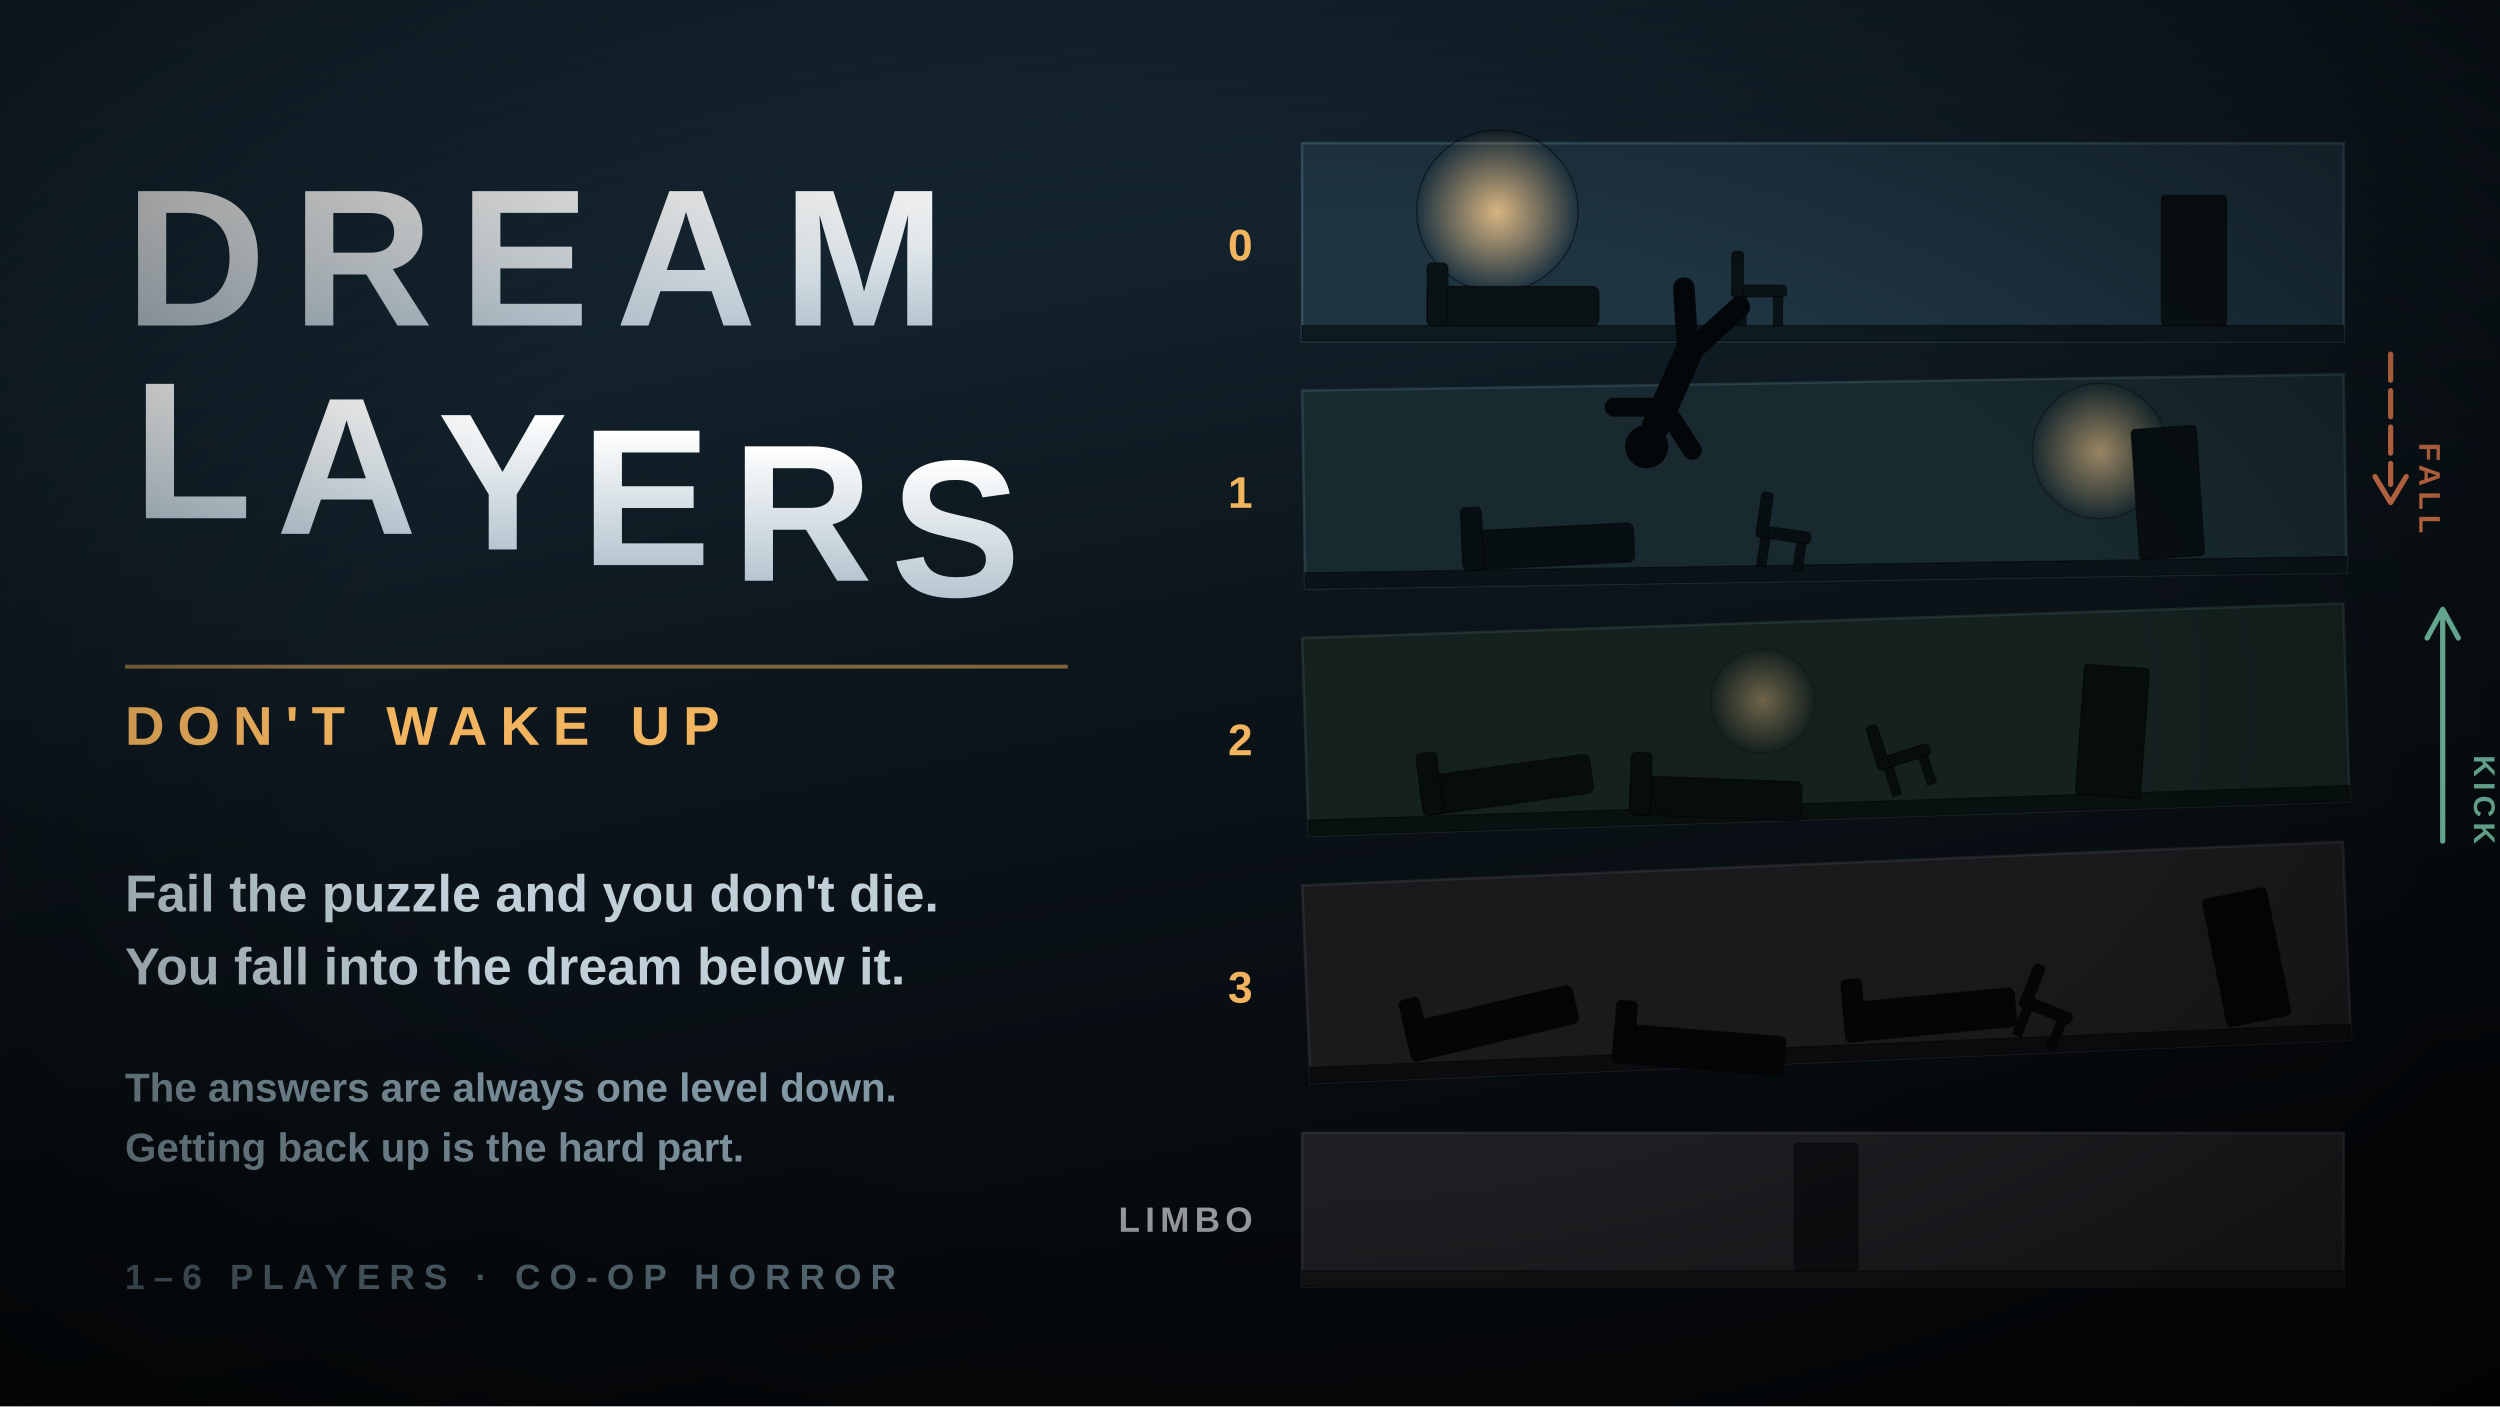
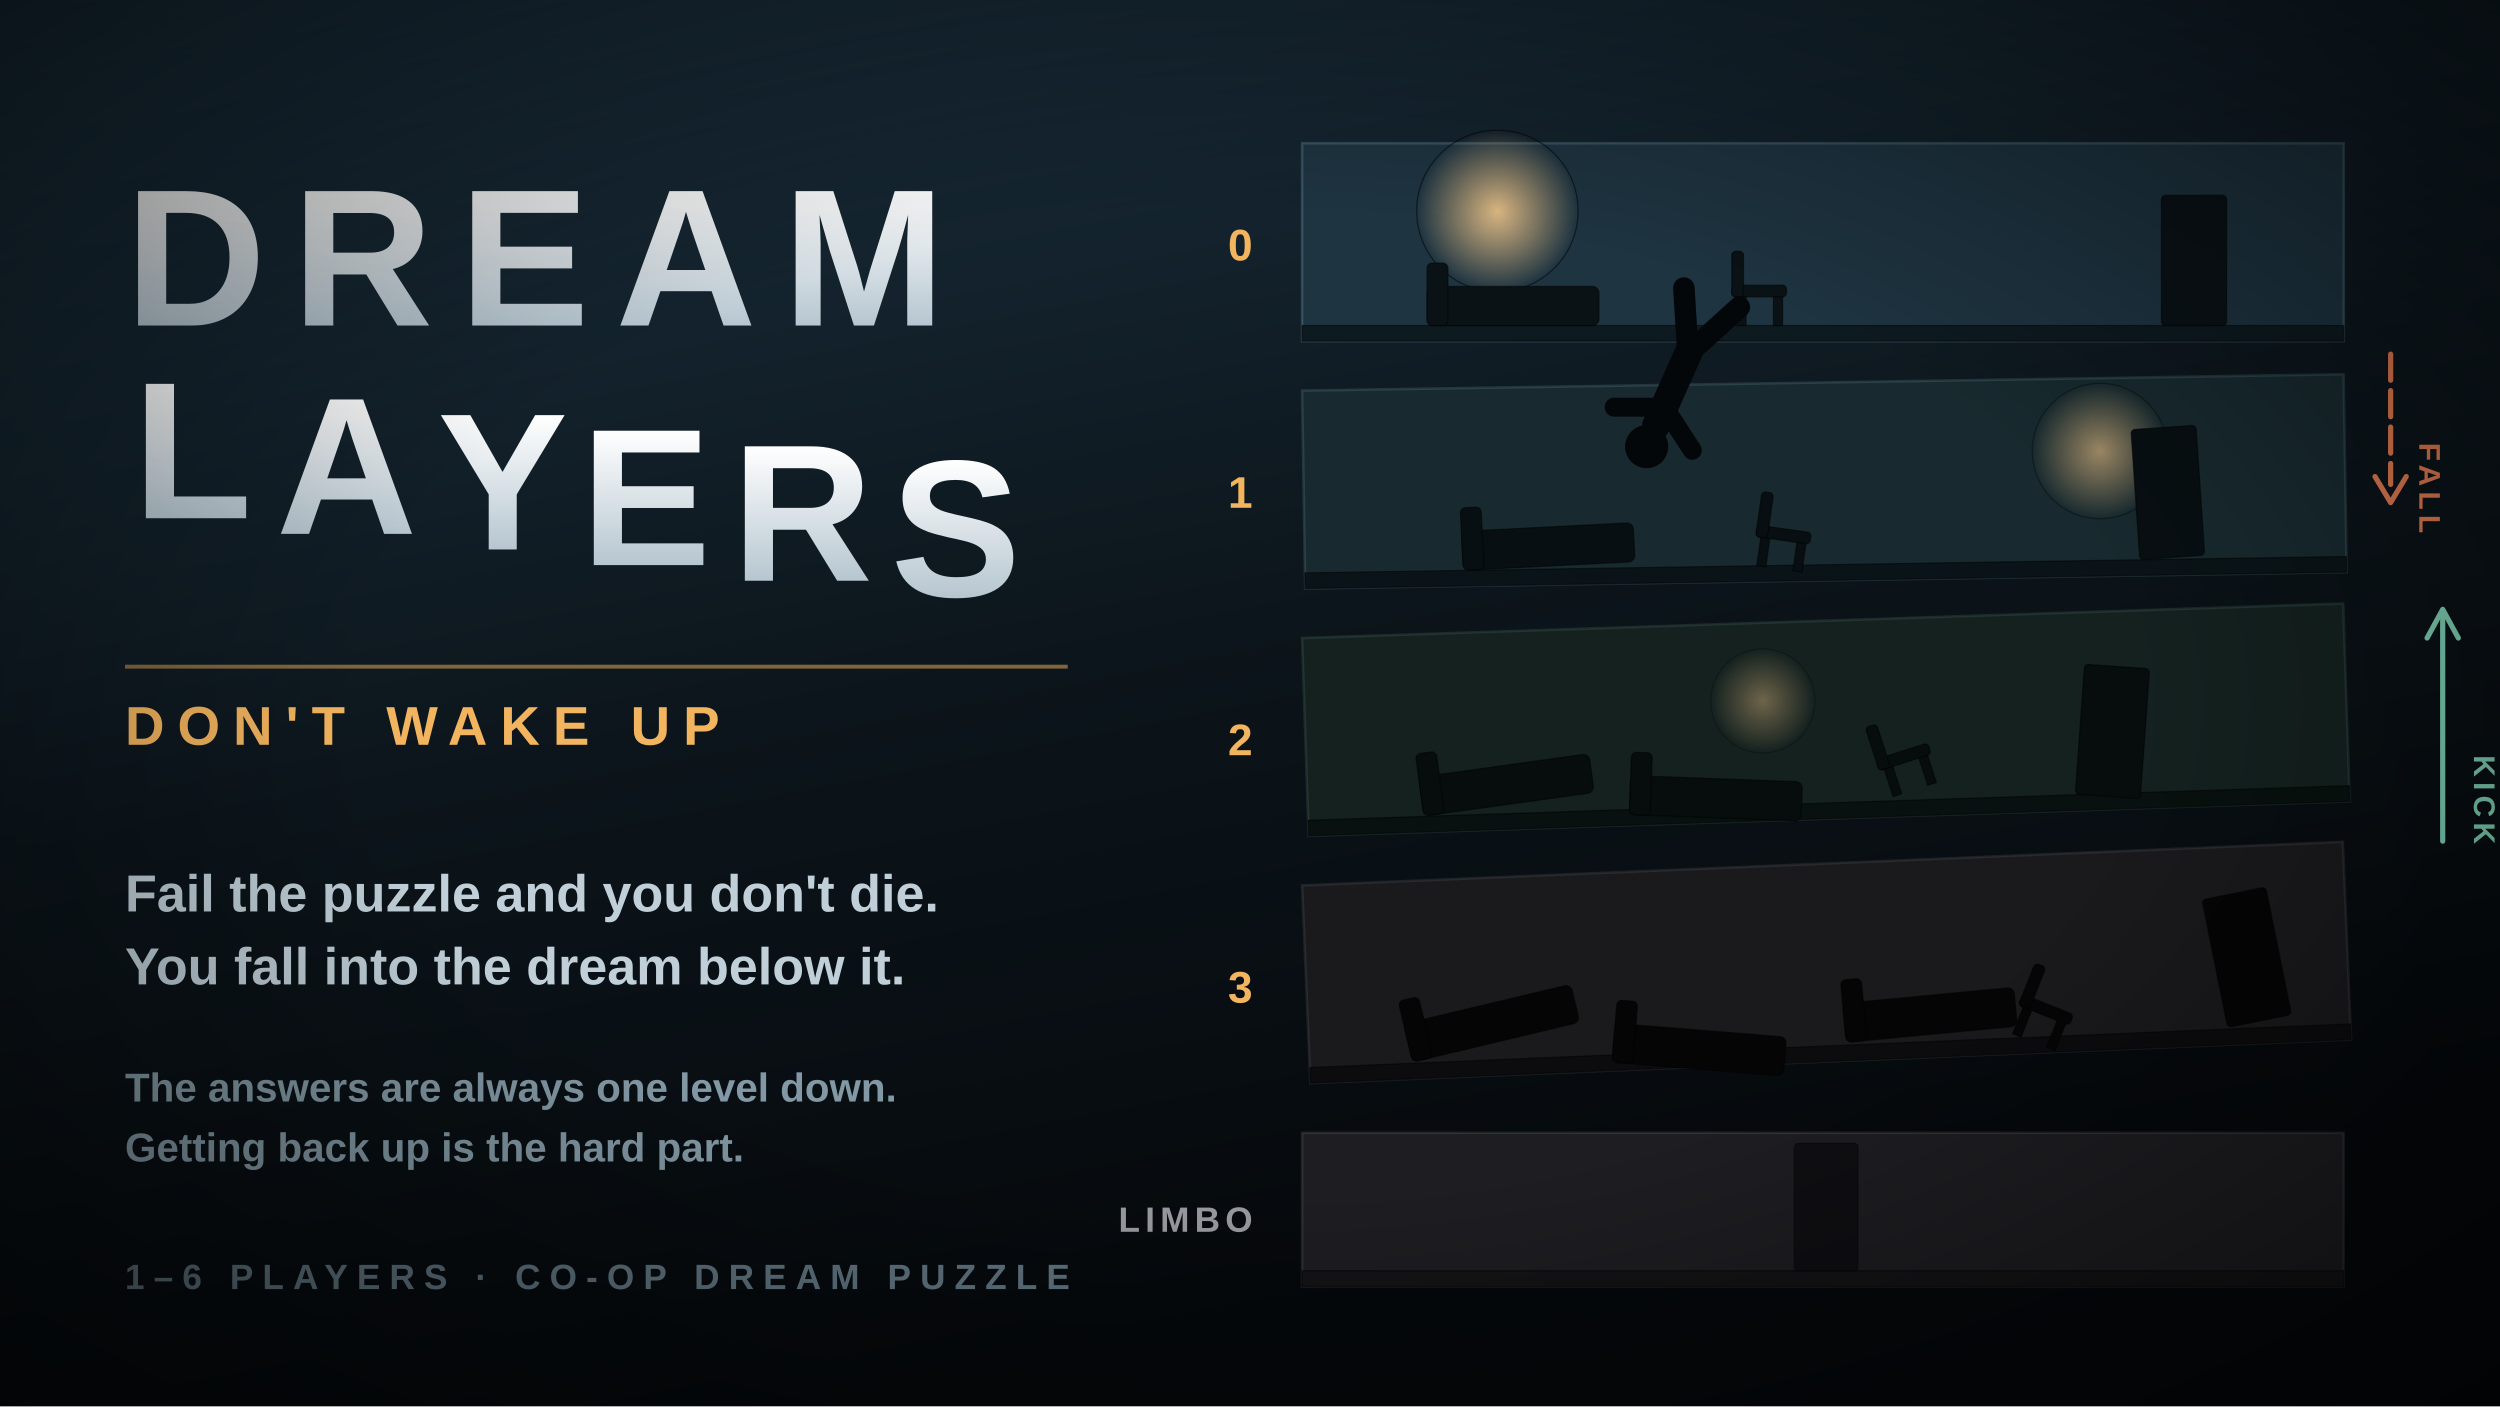
<svg xmlns="http://www.w3.org/2000/svg" width="1920" height="1080" viewBox="0 0 1920 1080">
  <defs>
    <linearGradient id="bg" x1="0" y1="0" x2="0.35" y2="1">
      <stop offset="0" stop-color="#1b3140" />
      <stop offset="0.55" stop-color="#0c151b" />
      <stop offset="1" stop-color="#05080b" />
    </linearGradient>
    <linearGradient id="ink" x1="0" y1="0" x2="0" y2="1">
      <stop offset="0" stop-color="#ffffff" />
      <stop offset="1" stop-color="#b6c6d0" />
    </linearGradient>
    <radialGradient id="vig" cx="0.5" cy="0.5" r="0.78">
      <stop offset="0.45" stop-color="#000" stop-opacity="0" />
      <stop offset="1" stop-color="#000" stop-opacity="0.72" />
    </radialGradient>
    <radialGradient id="lamp" cx="0.5" cy="0.5" r="0.5">
      <stop offset="0" stop-color="#ffd08f" stop-opacity="0.85" />
      <stop offset="1" stop-color="#ffd08f" stop-opacity="0" />
    </radialGradient>
    <style>.t{font-family:'Liberation Sans','DejaVu Sans',sans-serif;font-weight:700}</style>
    <g id="faller">
      <circle cx="20" cy="10" r="8.5" />
      <g fill="none" stroke="currentColor" stroke-linecap="round">
        <path d="M20 19 L20 51" stroke-width="11" />
        <path d="M20 27 L3 16" stroke-width="7.5" />
        <path d="M20 27 L38 19" stroke-width="7.5" />
        <path d="M20 50 L9 75" stroke-width="8.5" />
        <path d="M20 50 L32 73" stroke-width="8.5" />
      </g>
    </g>
    <g id="bed">
      <rect x="0" y="18" width="132" height="30" rx="5" />
      <rect x="0" y="0" width="16" height="48" rx="4" />
    </g>
    <g id="door">
      <rect x="0" y="0" width="50" height="100" rx="3" />
    </g>
    <g id="chair">
      <rect x="0" y="26" width="42" height="9" rx="3" />
      <rect x="0" y="0" width="9" height="35" rx="3" />
      <rect x="4" y="35" width="7" height="22" />
      <rect x="32" y="35" width="7" height="22" />
    </g>
  </defs>
  <rect width="1920" height="1080" fill="url(#bg)" />
  <text class="t" x="96" y="250" font-size="150" letter-spacing="20" fill="url(#ink)">DREAM</text>
  <g class="t" font-size="150" fill="url(#ink)">
    <text x="102" y="398">L</text>
    <text x="212" y="410">A</text>
    <text x="336" y="422">Y</text>
    <text x="446" y="434">E</text>
    <text x="562" y="446">R</text>
    <text x="684" y="458">S</text>
  </g>
  <path d="M96 512 L820 512" stroke="#f2b45e" stroke-opacity="0.5" stroke-width="3" />
  <text class="t" x="96" y="572" font-size="42" letter-spacing="10" fill="#f2b45e">DON'T WAKE UP</text>
  <text class="t" x="96" y="700" font-size="40" fill="#cfe0e8" fill-opacity="0.92">Fail the puzzle and you don't die.</text>
  <text class="t" x="96" y="756" font-size="40" fill="#cfe0e8" fill-opacity="0.92">You fall into the dream below it.</text>
  <text class="t" x="96" y="846" font-size="31" fill="#8fa8b4" fill-opacity="0.9">The answers are always one level down.</text>
  <text class="t" x="96" y="892" font-size="31" fill="#8fa8b4" fill-opacity="0.9">Getting back up is the hard part.</text>
-   <text class="t" x="96" y="990" font-size="27" letter-spacing="7" fill="#5f7480">1–6 PLAYERS   ·   CO-OP HORROR</text>
+   <text class="t" x="96" y="990" font-size="27" letter-spacing="7" fill="#5f7480">1–6 PLAYERS   ·   CO-OP DREAM PUZZLE</text>
  <g stroke="#000" stroke-opacity="0.5">
    <g transform="translate(1000 110)">
      <rect width="800" height="152" fill="#1e3441" stroke="#7fa9bd" stroke-opacity="0.28" stroke-width="2" />
      <rect y="140" width="800" height="12" fill="#0d1a20" />
      <circle cx="150" cy="52" r="62" fill="url(#lamp)" />
      <g fill="#0a1216">
        <use href="#bed" transform="translate(96 92)" />
        <use href="#chair" transform="translate(330 83)" />
        <use href="#door" transform="translate(660 40)" />
      </g>
    </g>
    <g transform="translate(1000 300) rotate(-0.9)">
      <rect width="800" height="152" fill="#182a2f" stroke="#6f96a4" stroke-opacity="0.22" stroke-width="2" />
      <rect y="140" width="800" height="12" fill="#0a1418" />
      <circle cx="612" cy="56" r="52" fill="url(#lamp)" opacity="0.7" />
      <g fill="#080f12">
        <use href="#bed" transform="translate(120 92) rotate(-2)" />
        <use href="#chair" transform="translate(352 83) rotate(9)" />
        <use href="#door" transform="translate(636 40) rotate(-3)" />
      </g>
    </g>
    <g transform="translate(1000 490) rotate(-1.9)">
      <rect width="800" height="152" fill="#14211f" stroke="#5f8a7c" stroke-opacity="0.2" stroke-width="2" />
      <rect y="140" width="800" height="12" fill="#08110f" />
      <circle cx="352" cy="60" r="40" fill="url(#lamp)" opacity="0.45" />
      <g fill="#060d0c">
        <use href="#bed" transform="translate(84 92) rotate(-6)" />
        <use href="#bed" transform="translate(250 96) rotate(4)" />
        <use href="#chair" transform="translate(430 83) rotate(-16)" />
        <use href="#door" transform="translate(600 40) rotate(6)" />
      </g>
    </g>
    <g transform="translate(1000 680) rotate(-2.4)">
      <rect width="800" height="152" fill="#1a1a1d" stroke="#7b7b84" stroke-opacity="0.18" stroke-width="2" />
      <rect y="140" width="800" height="12" fill="#0c0c0e" />
      <g fill="#050506">
        <use href="#bed" transform="translate(70 92) rotate(-11)" />
        <use href="#bed" transform="translate(238 98) rotate(7)" />
        <use href="#bed" transform="translate(410 90) rotate(-3)" />
        <use href="#chair" transform="translate(560 83) rotate(24)" />
        <use href="#door" transform="translate(690 40) rotate(-9)" />
      </g>
    </g>
    <g transform="translate(1000 870)">
      <rect width="800" height="118" fill="#1e1e22" stroke="#9a9aa2" stroke-opacity="0.16" stroke-width="2" />
      <rect y="106" width="800" height="12" fill="#141416" />
      <g fill="#0d0d10" opacity="0.85">
        <use href="#door" transform="translate(378 8) scale(0.98)" />
      </g>
    </g>
  </g>
  <g class="t" font-size="34" fill="#f2b45e" text-anchor="end" letter-spacing="4">
    <text x="962" y="200">0</text>
    <text x="962" y="390">1</text>
    <text x="962" y="580">2</text>
    <text x="962" y="770">3</text>
  </g>
  <text class="t" x="962" y="946" font-size="27" fill="#9a9aa2" text-anchor="end" letter-spacing="4">LIMBO</text>
  <g class="t" font-size="23" letter-spacing="4">
    <path d="M1836 272 L1836 292 M1836 300 L1836 320 M1836 328 L1836 348 M1836 356 L1836 372" stroke="#e07a4f" stroke-width="4" stroke-linecap="round" />
    <path d="M1824 366 L1836 386 L1848 366" fill="none" stroke="#e07a4f" stroke-width="4" stroke-linecap="round" stroke-linejoin="round" />
    <text x="1858" y="340" fill="#e07a4f" transform="rotate(90 1858 340)">FALL</text>
    <path d="M1876 646 L1876 470" stroke="#7fd0b4" stroke-width="4" stroke-linecap="round" />
    <path d="M1864 490 L1876 468 L1888 490" fill="none" stroke="#7fd0b4" stroke-width="4" stroke-linecap="round" stroke-linejoin="round" />
    <text x="1900" y="580" fill="#7fd0b4" transform="rotate(90 1900 580)">KICK</text>
  </g>
  <g transform="translate(1290 286) rotate(204) scale(1.95) translate(-20 -42)" color="#04070a" fill="#04070a">
    <use href="#faller" />
  </g>
  <rect width="1920" height="1080" fill="url(#vig)" />
</svg>
